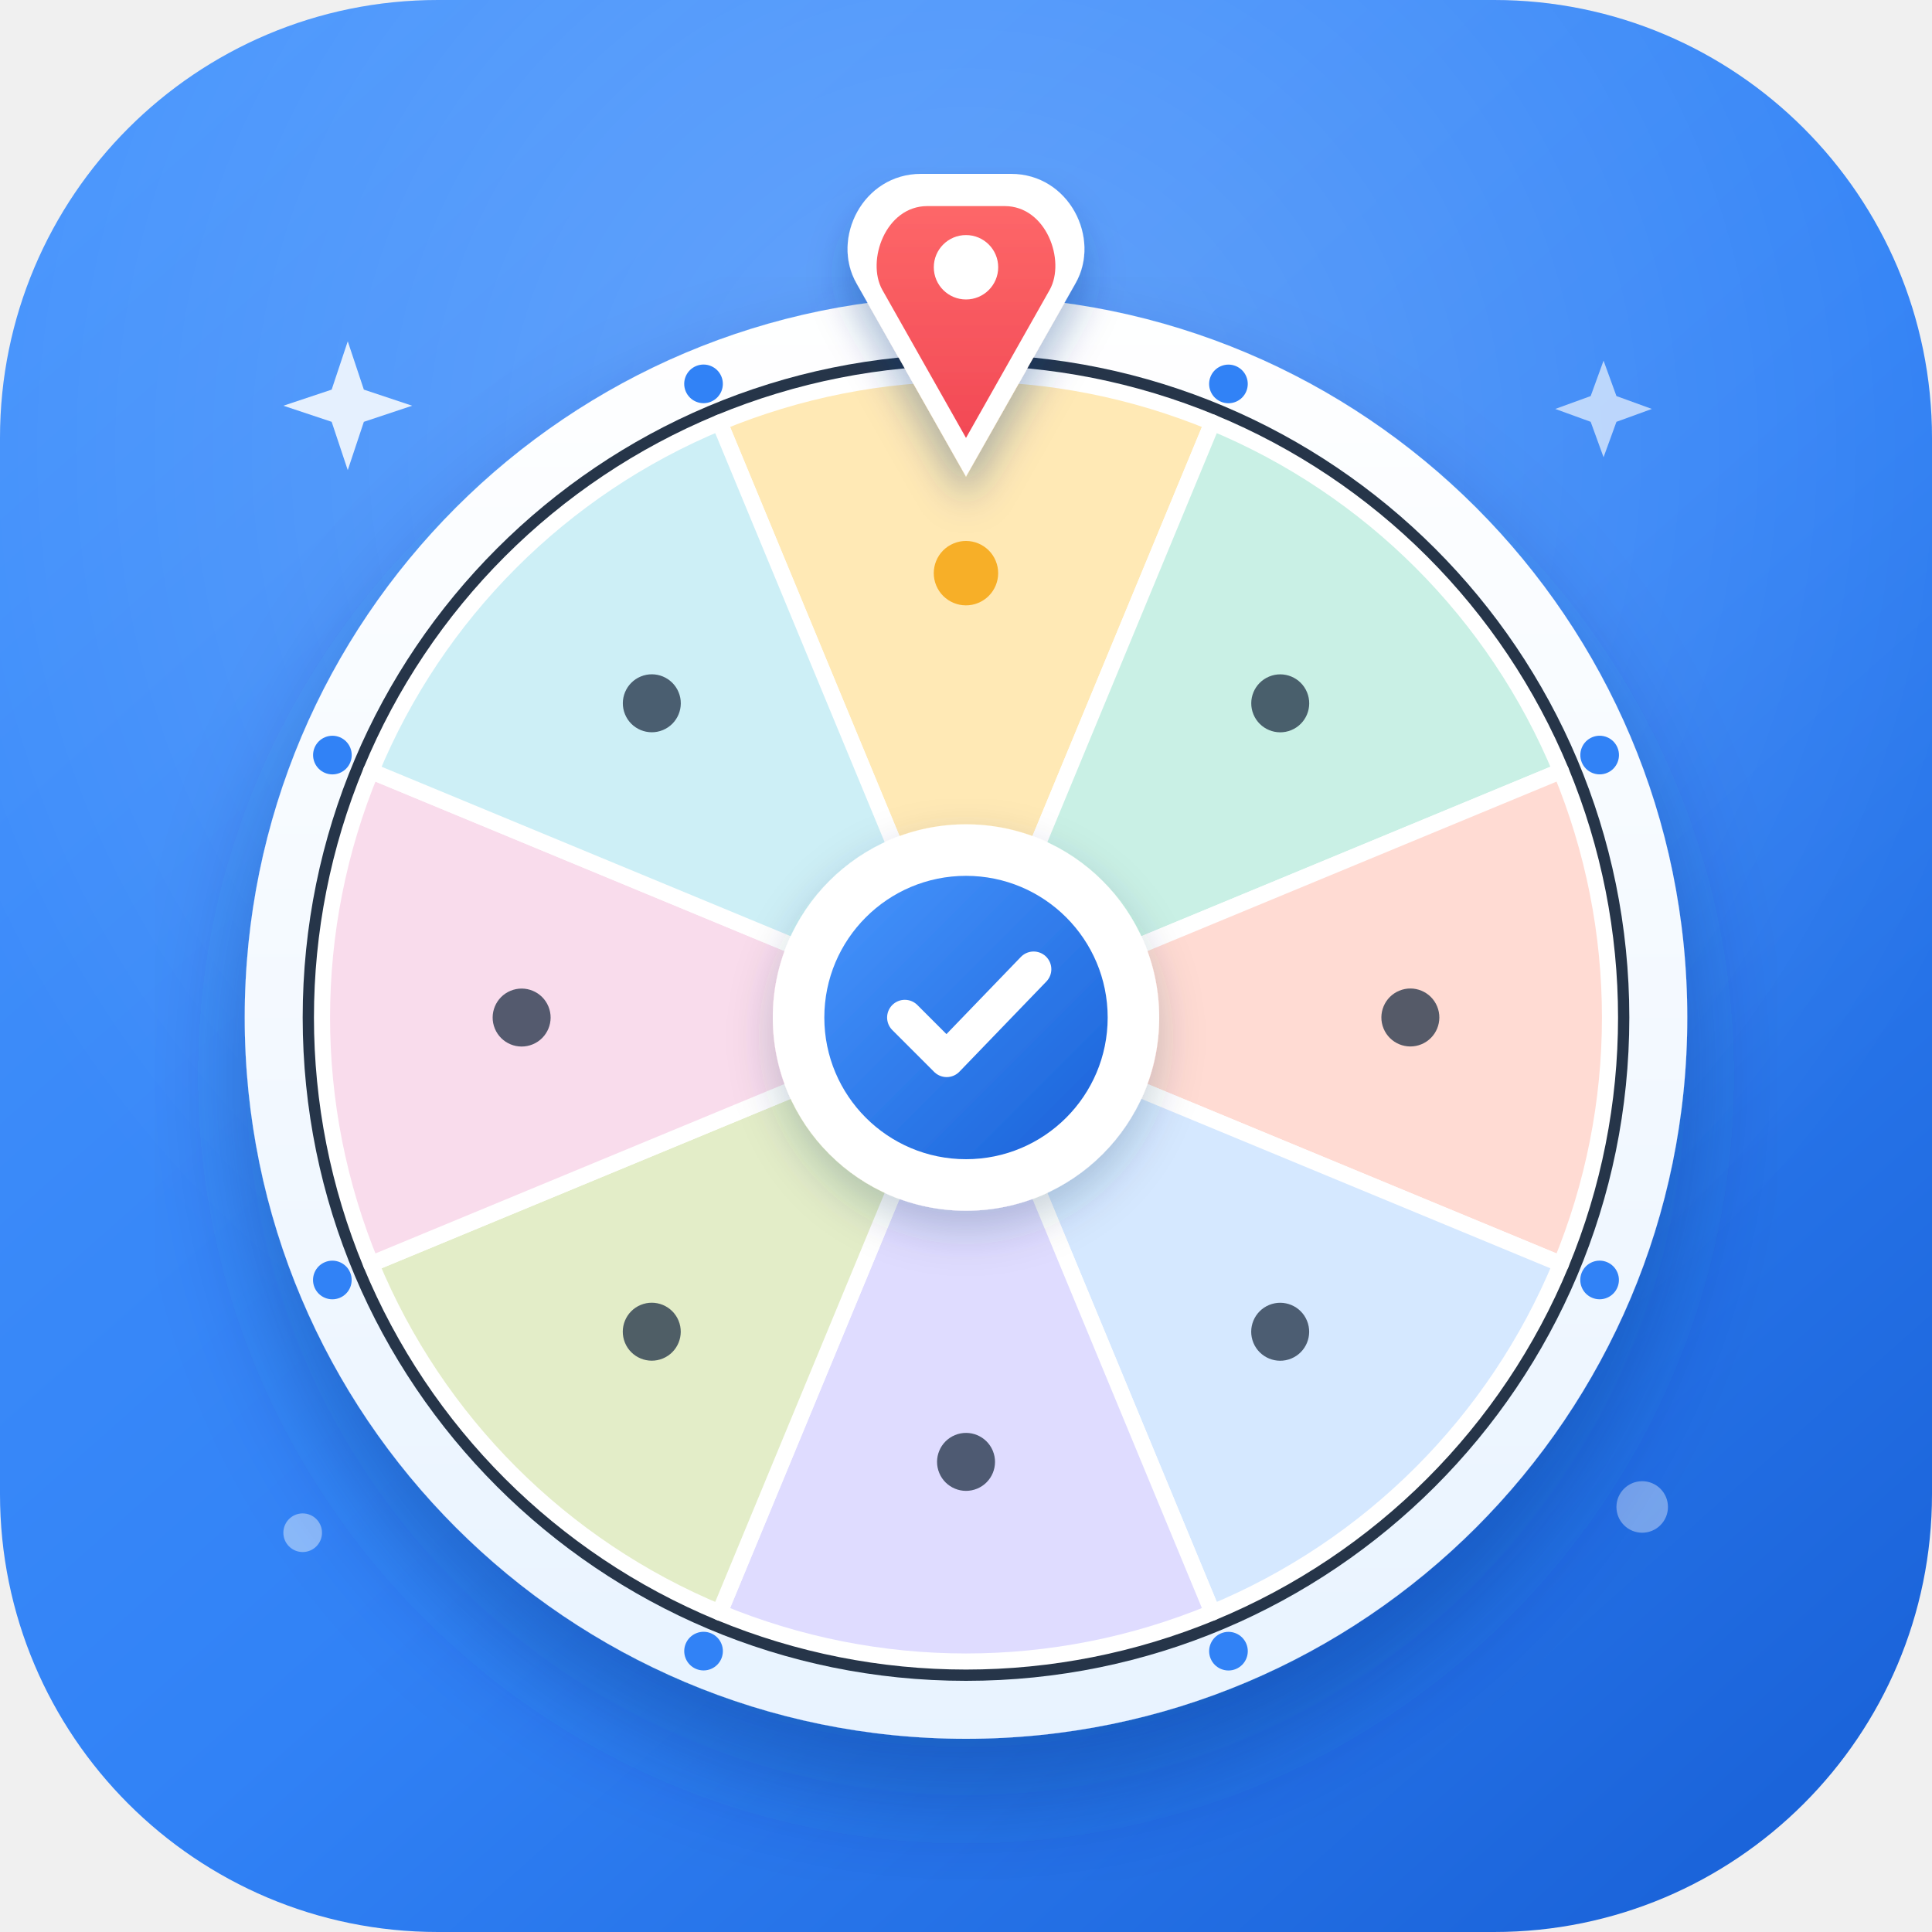
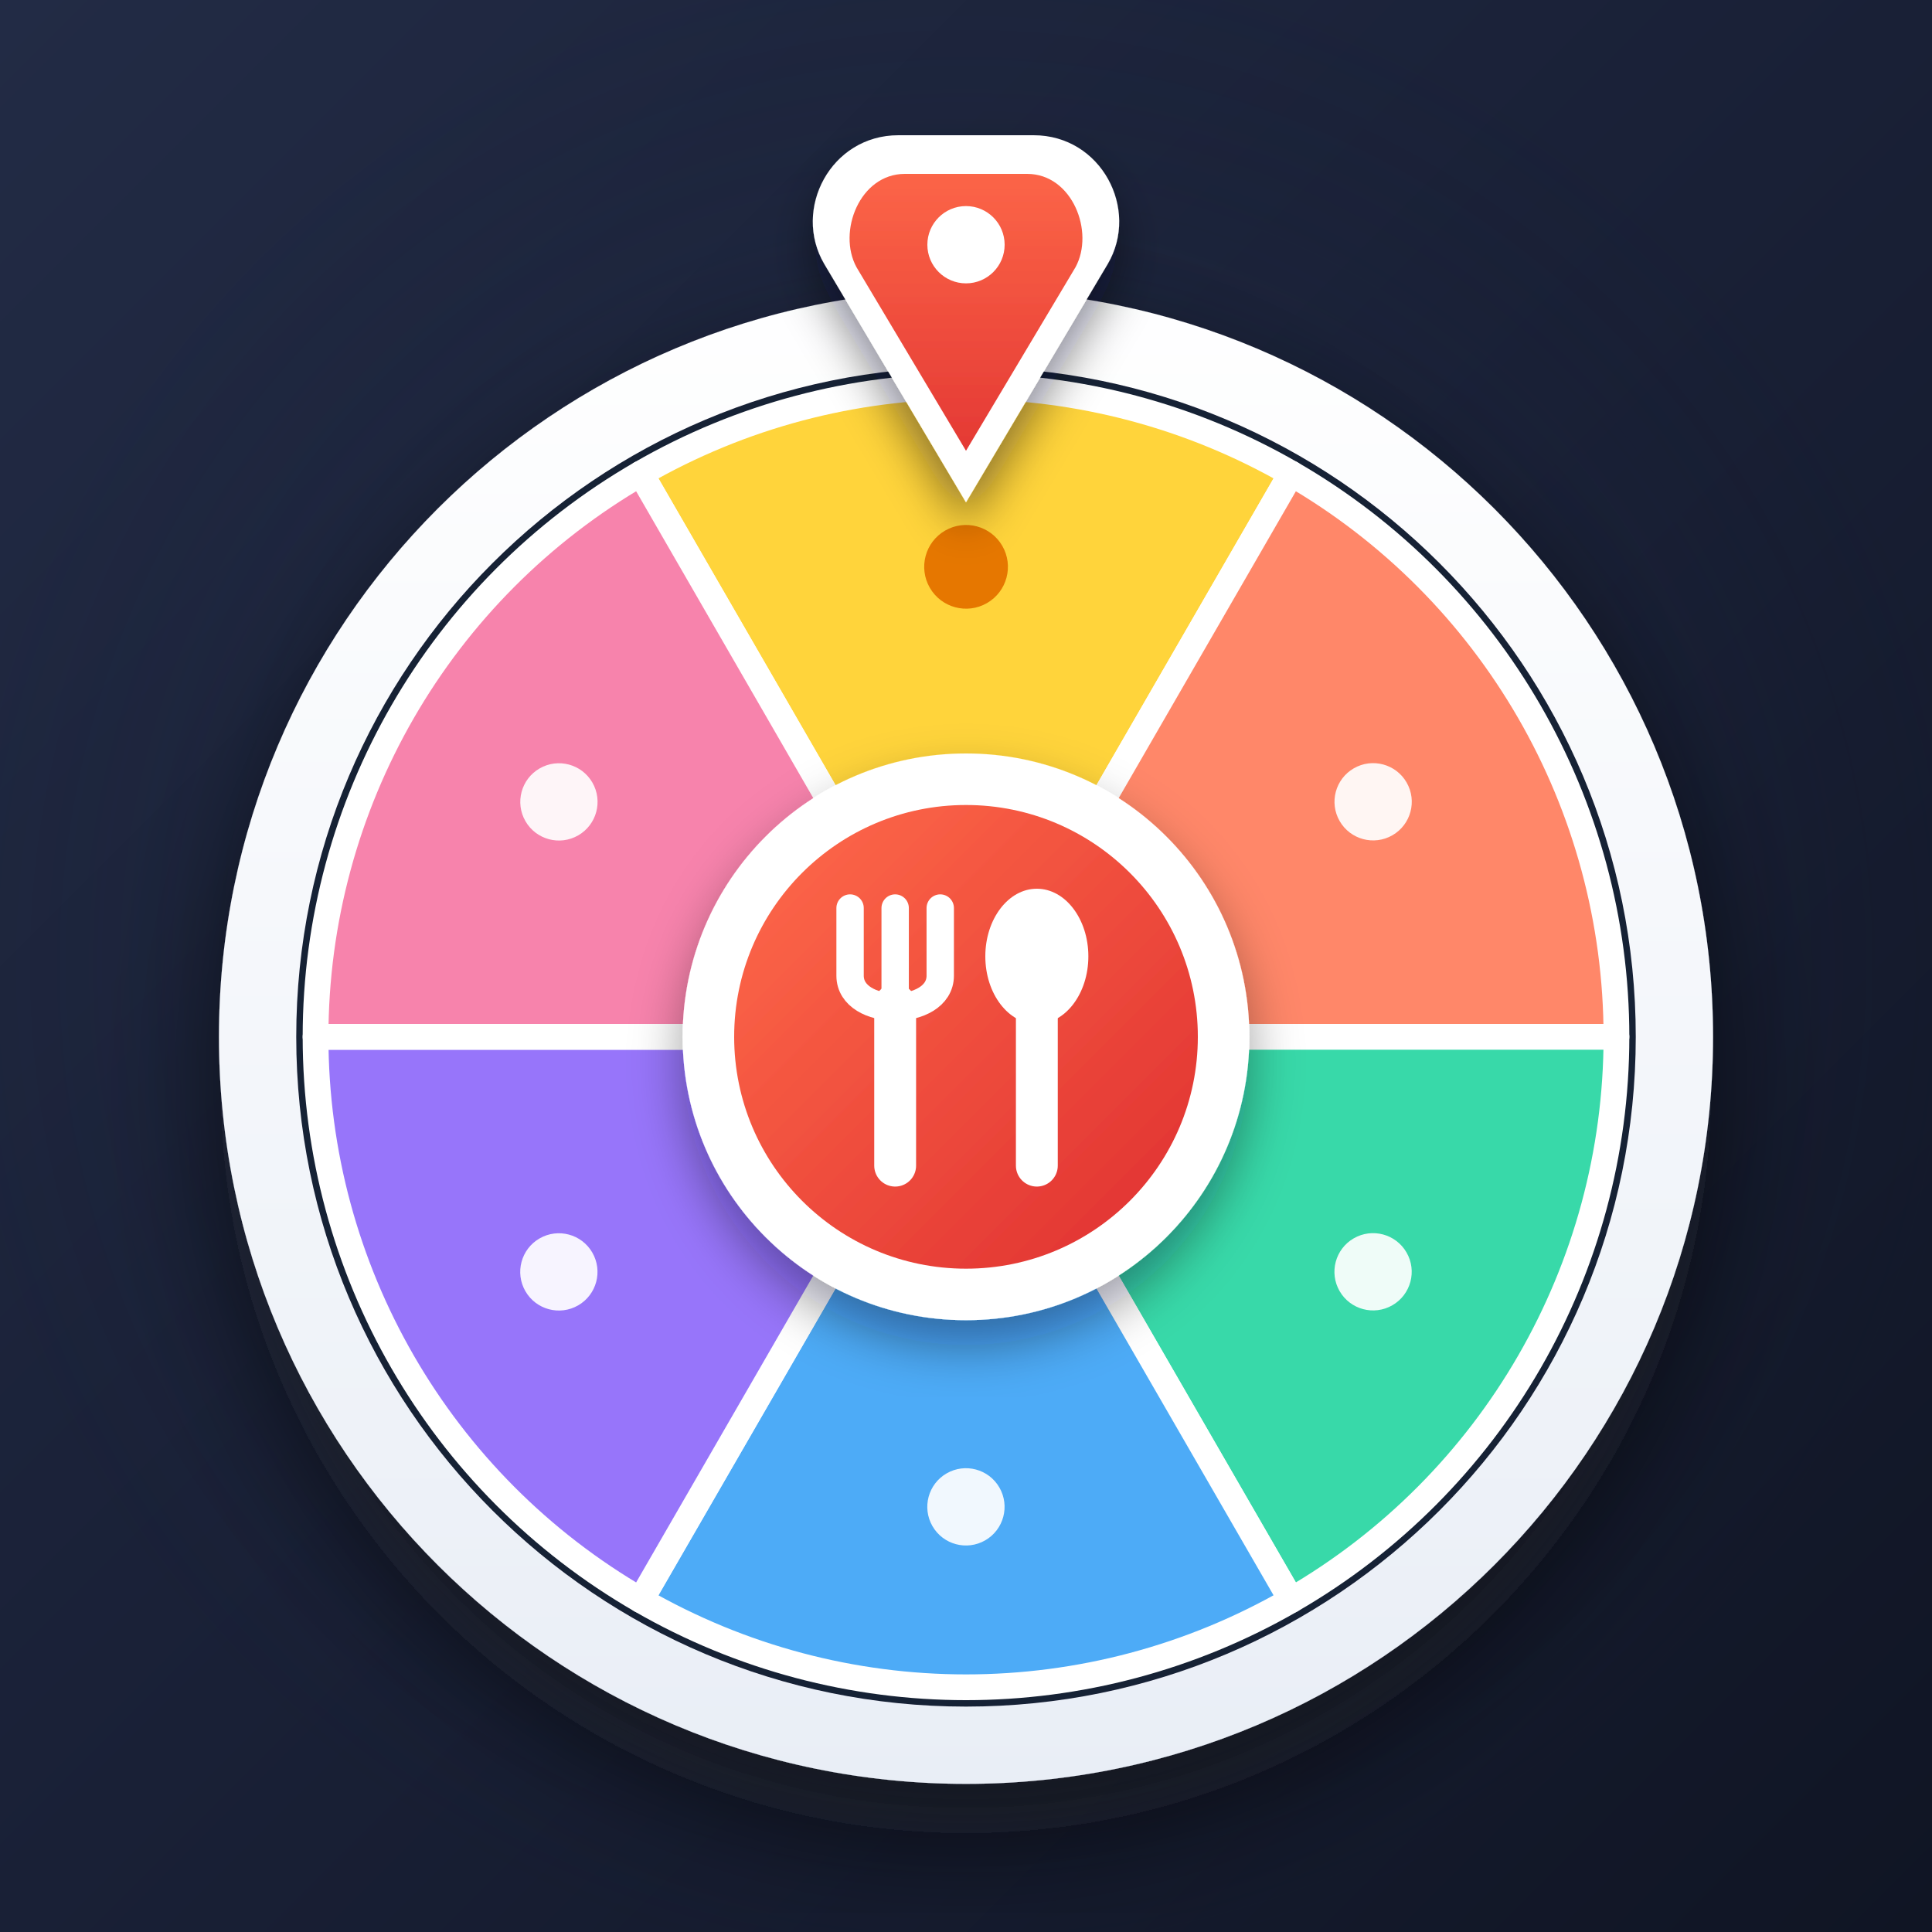
<svg xmlns="http://www.w3.org/2000/svg" width="600" height="600" viewBox="0 0 600 600" fill="none">
  <defs>
-     <linearGradient id="bgGrad" x1="60" y1="30" x2="540" y2="570" gradientUnits="userSpaceOnUse">
-       <stop offset="0%" stop-color="#4593FC" />
-       <stop offset="55%" stop-color="#3182F6" />
-       <stop offset="100%" stop-color="#1B64DA" />
+     <linearGradient id="bgSquare" x1="0" y1="0" x2="600" y2="600" gradientUnits="userSpaceOnUse">
+       <stop offset="0%" stop-color="#222B45" />
+       <stop offset="50%" stop-color="#192036" />
+       <stop offset="100%" stop-color="#101524" />
    </linearGradient>
-     <radialGradient id="bgGlow" cx="300" cy="140" r="340" gradientUnits="userSpaceOnUse">
-       <stop offset="0%" stop-color="#FFFFFF" stop-opacity="0.22" />
-       <stop offset="100%" stop-color="#FFFFFF" stop-opacity="0" />
+     <radialGradient id="bgAmbient" cx="300" cy="300" r="320" gradientUnits="userSpaceOnUse">
+       <stop offset="0%" stop-color="#3B4D7A" stop-opacity="0.45" />
+       <stop offset="100%" stop-color="#101524" stop-opacity="0" />
    </radialGradient>
-     <linearGradient id="rimGrad" x1="300" y1="88" x2="300" y2="544" gradientUnits="userSpaceOnUse">
+     <linearGradient id="rimGrad" x1="300" y1="84" x2="300" y2="556" gradientUnits="userSpaceOnUse">
      <stop offset="0%" stop-color="#FFFFFF" />
-       <stop offset="100%" stop-color="#E8F3FF" />
+       <stop offset="100%" stop-color="#E9EEF6" />
    </linearGradient>
-     <linearGradient id="hubGrad" x1="260" y1="276" x2="340" y2="356" gradientUnits="userSpaceOnUse">
-       <stop offset="0%" stop-color="#4593FC" />
-       <stop offset="100%" stop-color="#1B64DA" />
+     <linearGradient id="hubGrad" x1="232" y1="250" x2="368" y2="386" gradientUnits="userSpaceOnUse">
+       <stop offset="0%" stop-color="#FF6B4A" />
+       <stop offset="100%" stop-color="#E03131" />
    </linearGradient>
-     <linearGradient id="pointerGrad" x1="300" y1="54" x2="300" y2="148" gradientUnits="userSpaceOnUse">
-       <stop offset="0%" stop-color="#FF6B6B" />
-       <stop offset="100%" stop-color="#F04452" />
+     <linearGradient id="pointerGrad" x1="300" y1="42" x2="300" y2="156" gradientUnits="userSpaceOnUse">
+       <stop offset="0%" stop-color="#FF6B4A" />
+       <stop offset="100%" stop-color="#E03131" />
    </linearGradient>
-     <filter id="wheelShadow" x="48" y="68" width="504" height="516" filterUnits="userSpaceOnUse">
-       <feDropShadow dx="0" dy="18" stdDeviation="16" flood-color="#0D3880" flood-opacity="0.35" />
+     <filter id="wheelDrop" x="30" y="54" width="540" height="540" filterUnits="userSpaceOnUse">
+       <feDropShadow dx="0" dy="16" stdDeviation="18" flood-color="#070A12" flood-opacity="0.6" />
    </filter>
-     <filter id="hubShadow" x="220" y="242" width="160" height="160" filterUnits="userSpaceOnUse">
-       <feDropShadow dx="0" dy="6" stdDeviation="7" flood-color="#163056" flood-opacity="0.22" />
+     <filter id="hubDrop" x="190" y="214" width="220" height="220" filterUnits="userSpaceOnUse">
+       <feDropShadow dx="0" dy="8" stdDeviation="8" flood-color="#0B101D" flood-opacity="0.38" />
    </filter>
-     <filter id="pointerShadow" x="240" y="44" width="120" height="130" filterUnits="userSpaceOnUse">
-       <feDropShadow dx="0" dy="8" stdDeviation="6" flood-color="#0D3880" flood-opacity="0.32" />
+     <filter id="pointerDrop" x="220" y="24" width="160" height="160" filterUnits="userSpaceOnUse">
+       <feDropShadow dx="0" dy="8" stdDeviation="7" flood-color="#0B101D" flood-opacity="0.45" />
    </filter>
  </defs>
-   <rect width="600" height="600" rx="136" fill="url(#bgGrad)" />
-   <rect width="600" height="600" rx="136" fill="url(#bgGlow)" />
-   <g fill="#FFFFFF" opacity="0.85">
-     <path d="M108 106 L113 121 L128 126 L113 131 L108 146 L103 131 L88 126 L103 121 Z" />
-     <path d="M498 112 L502 123 L513 127 L502 131 L498 142 L494 131 L483 127 L494 123 Z" opacity="0.75" />
-     <circle cx="94" cy="476" r="6" opacity="0.5" />
-     <circle cx="510" cy="468" r="8" opacity="0.45" />
+   <rect x="0" y="0" width="600" height="600" fill="url(#bgSquare)" />
+   <rect x="0" y="0" width="600" height="600" fill="url(#bgAmbient)" />
+   <g filter="url(#wheelDrop)">
+     <circle cx="300" cy="322" r="232" fill="url(#rimGrad)" />
+     <circle cx="300" cy="322" r="208" fill="#192036" />
  </g>
-   <g filter="url(#wheelShadow)">
-     <circle cx="300" cy="316" r="224" fill="url(#rimGrad)" />
-     <circle cx="300" cy="316" r="206" fill="#25364A" />
+   <g transform="rotate(-30 300 322)">
+     <path d="M300 322 L300 120 A202 202 0 0 1 474.94 221 Z" fill="#FFD43B" stroke="#FFFFFF" stroke-width="8" stroke-linejoin="round" />
+     <path d="M300 322 L474.94 221 A202 202 0 0 1 474.94 423 Z" fill="#FF8769" stroke="#FFFFFF" stroke-width="8" stroke-linejoin="round" />
+     <path d="M300 322 L474.94 423 A202 202 0 0 1 300 524 Z" fill="#38D9A9" stroke="#FFFFFF" stroke-width="8" stroke-linejoin="round" />
+     <path d="M300 322 L300 524 A202 202 0 0 1 125.06 423 Z" fill="#4DABF7" stroke="#FFFFFF" stroke-width="8" stroke-linejoin="round" />
+     <path d="M300 322 L125.06 423 A202 202 0 0 1 125.06 221 Z" fill="#9775FA" stroke="#FFFFFF" stroke-width="8" stroke-linejoin="round" />
+     <path d="M300 322 L125.06 221 A202 202 0 0 1 300 120 Z" fill="#F783AC" stroke="#FFFFFF" stroke-width="8" stroke-linejoin="round" />
+     <circle cx="373" cy="195.6" r="13" fill="#E67700" />
+     <circle cx="446" cy="322" r="12" fill="#FFFFFF" opacity="0.92" />
+     <circle cx="373" cy="448.4" r="12" fill="#FFFFFF" opacity="0.92" />
+     <circle cx="227" cy="448.4" r="12" fill="#FFFFFF" opacity="0.92" />
+     <circle cx="154" cy="322" r="12" fill="#FFFFFF" opacity="0.92" />
+     <circle cx="227" cy="195.6" r="12" fill="#FFFFFF" opacity="0.92" />
  </g>
-   <g transform="rotate(-22.5 300 316)">
-     <path d="M300 316 L300 116 A200 200 0 0 1 441.42 174.58 Z" fill="#FFE9B5" stroke="#FFFFFF" stroke-width="5" stroke-linejoin="round" />
-     <path d="M300 316 L441.42 174.58 A200 200 0 0 1 500 316 Z" fill="#C9F0E5" stroke="#FFFFFF" stroke-width="5" stroke-linejoin="round" />
-     <path d="M300 316 L500 316 A200 200 0 0 1 441.42 457.42 Z" fill="#FFDBD3" stroke="#FFFFFF" stroke-width="5" stroke-linejoin="round" />
-     <path d="M300 316 L441.42 457.42 A200 200 0 0 1 300 516 Z" fill="#D5E8FF" stroke="#FFFFFF" stroke-width="5" stroke-linejoin="round" />
-     <path d="M300 316 L300 516 A200 200 0 0 1 158.58 457.42 Z" fill="#DFDCFF" stroke="#FFFFFF" stroke-width="5" stroke-linejoin="round" />
-     <path d="M300 316 L158.58 457.42 A200 200 0 0 1 100 316 Z" fill="#E3EDC8" stroke="#FFFFFF" stroke-width="5" stroke-linejoin="round" />
-     <path d="M300 316 L100 316 A200 200 0 0 1 158.58 174.58 Z" fill="#F9DCEC" stroke="#FFFFFF" stroke-width="5" stroke-linejoin="round" />
-     <path d="M300 316 L158.58 174.58 A200 200 0 0 1 300 116 Z" fill="#CDEFF6" stroke="#FFFFFF" stroke-width="5" stroke-linejoin="round" />
-     <g fill="#25364A" opacity="0.78">
-       <circle cx="352.8" cy="188.5" r="10" fill="#F59F00" opacity="1" />
-       <circle cx="427.5" cy="263.2" r="9" />
-       <circle cx="427.5" cy="368.8" r="9" />
-       <circle cx="352.8" cy="443.5" r="9" />
-       <circle cx="247.2" cy="443.5" r="9" />
-       <circle cx="172.5" cy="368.8" r="9" />
-       <circle cx="172.5" cy="263.2" r="9" />
-       <circle cx="247.2" cy="188.5" r="9" />
-     </g>
-     <g fill="#3182F6">
-       <circle cx="300" cy="103" r="6" />
-       <circle cx="450.6" cy="165.4" r="6" />
-       <circle cx="513" cy="316" r="6" />
-       <circle cx="450.6" cy="466.6" r="6" />
-       <circle cx="300" cy="529" r="6" />
-       <circle cx="149.4" cy="466.6" r="6" />
-       <circle cx="87" cy="316" r="6" />
-       <circle cx="149.4" cy="165.4" r="6" />
-     </g>
+   <g filter="url(#hubDrop)">
+     <circle cx="300" cy="322" r="88" fill="#FFFFFF" />
+     <circle cx="300" cy="322" r="72" fill="url(#hubGrad)" />
+     <path d="M264 282 V303 C264 316 292 316 292 303 V282" stroke="#FFFFFF" stroke-width="8.5" stroke-linecap="round" stroke-linejoin="round" />
+     <path d="M278 282 V309" stroke="#FFFFFF" stroke-width="8.5" stroke-linecap="round" />
+     <path d="M278 312 V362" stroke="#FFFFFF" stroke-width="13" stroke-linecap="round" />
+     <ellipse cx="322" cy="297" rx="16" ry="21" fill="#FFFFFF" />
+     <path d="M322 314 V362" stroke="#FFFFFF" stroke-width="13" stroke-linecap="round" />
  </g>
-   <g filter="url(#hubShadow)">
-     <circle cx="300" cy="316" r="60" fill="#FFFFFF" />
-     <circle cx="300" cy="316" r="44" fill="url(#hubGrad)" />
-     <path d="M281 316 L294 329 L321 301" stroke="#FFFFFF" stroke-width="11" stroke-linecap="round" stroke-linejoin="round" />
-   </g>
-   <g filter="url(#pointerShadow)">
-     <path d="M300 148 L266 88 C258 74 268 54 286 54 H314 C332 54 342 74 334 88 Z" fill="#FFFFFF" />
-     <path d="M300 136 L274 90 C269 81 275 64 288 64 H312 C325 64 331 81 326 90 Z" fill="url(#pointerGrad)" />
-     <circle cx="300" cy="83" r="10" fill="#FFFFFF" />
+   <g filter="url(#pointerDrop)">
+     <path d="M300 156 L256 82 C246 65 258 42 279 42 H321 C342 42 354 65 344 82 Z" fill="#FFFFFF" />
+     <path d="M300 140 L266 83 C260 72 267 54 281 54 H319 C333 54 340 72 334 83 Z" fill="url(#pointerGrad)" />
+     <circle cx="300" cy="76" r="12" fill="#FFFFFF" />
  </g>
</svg>
